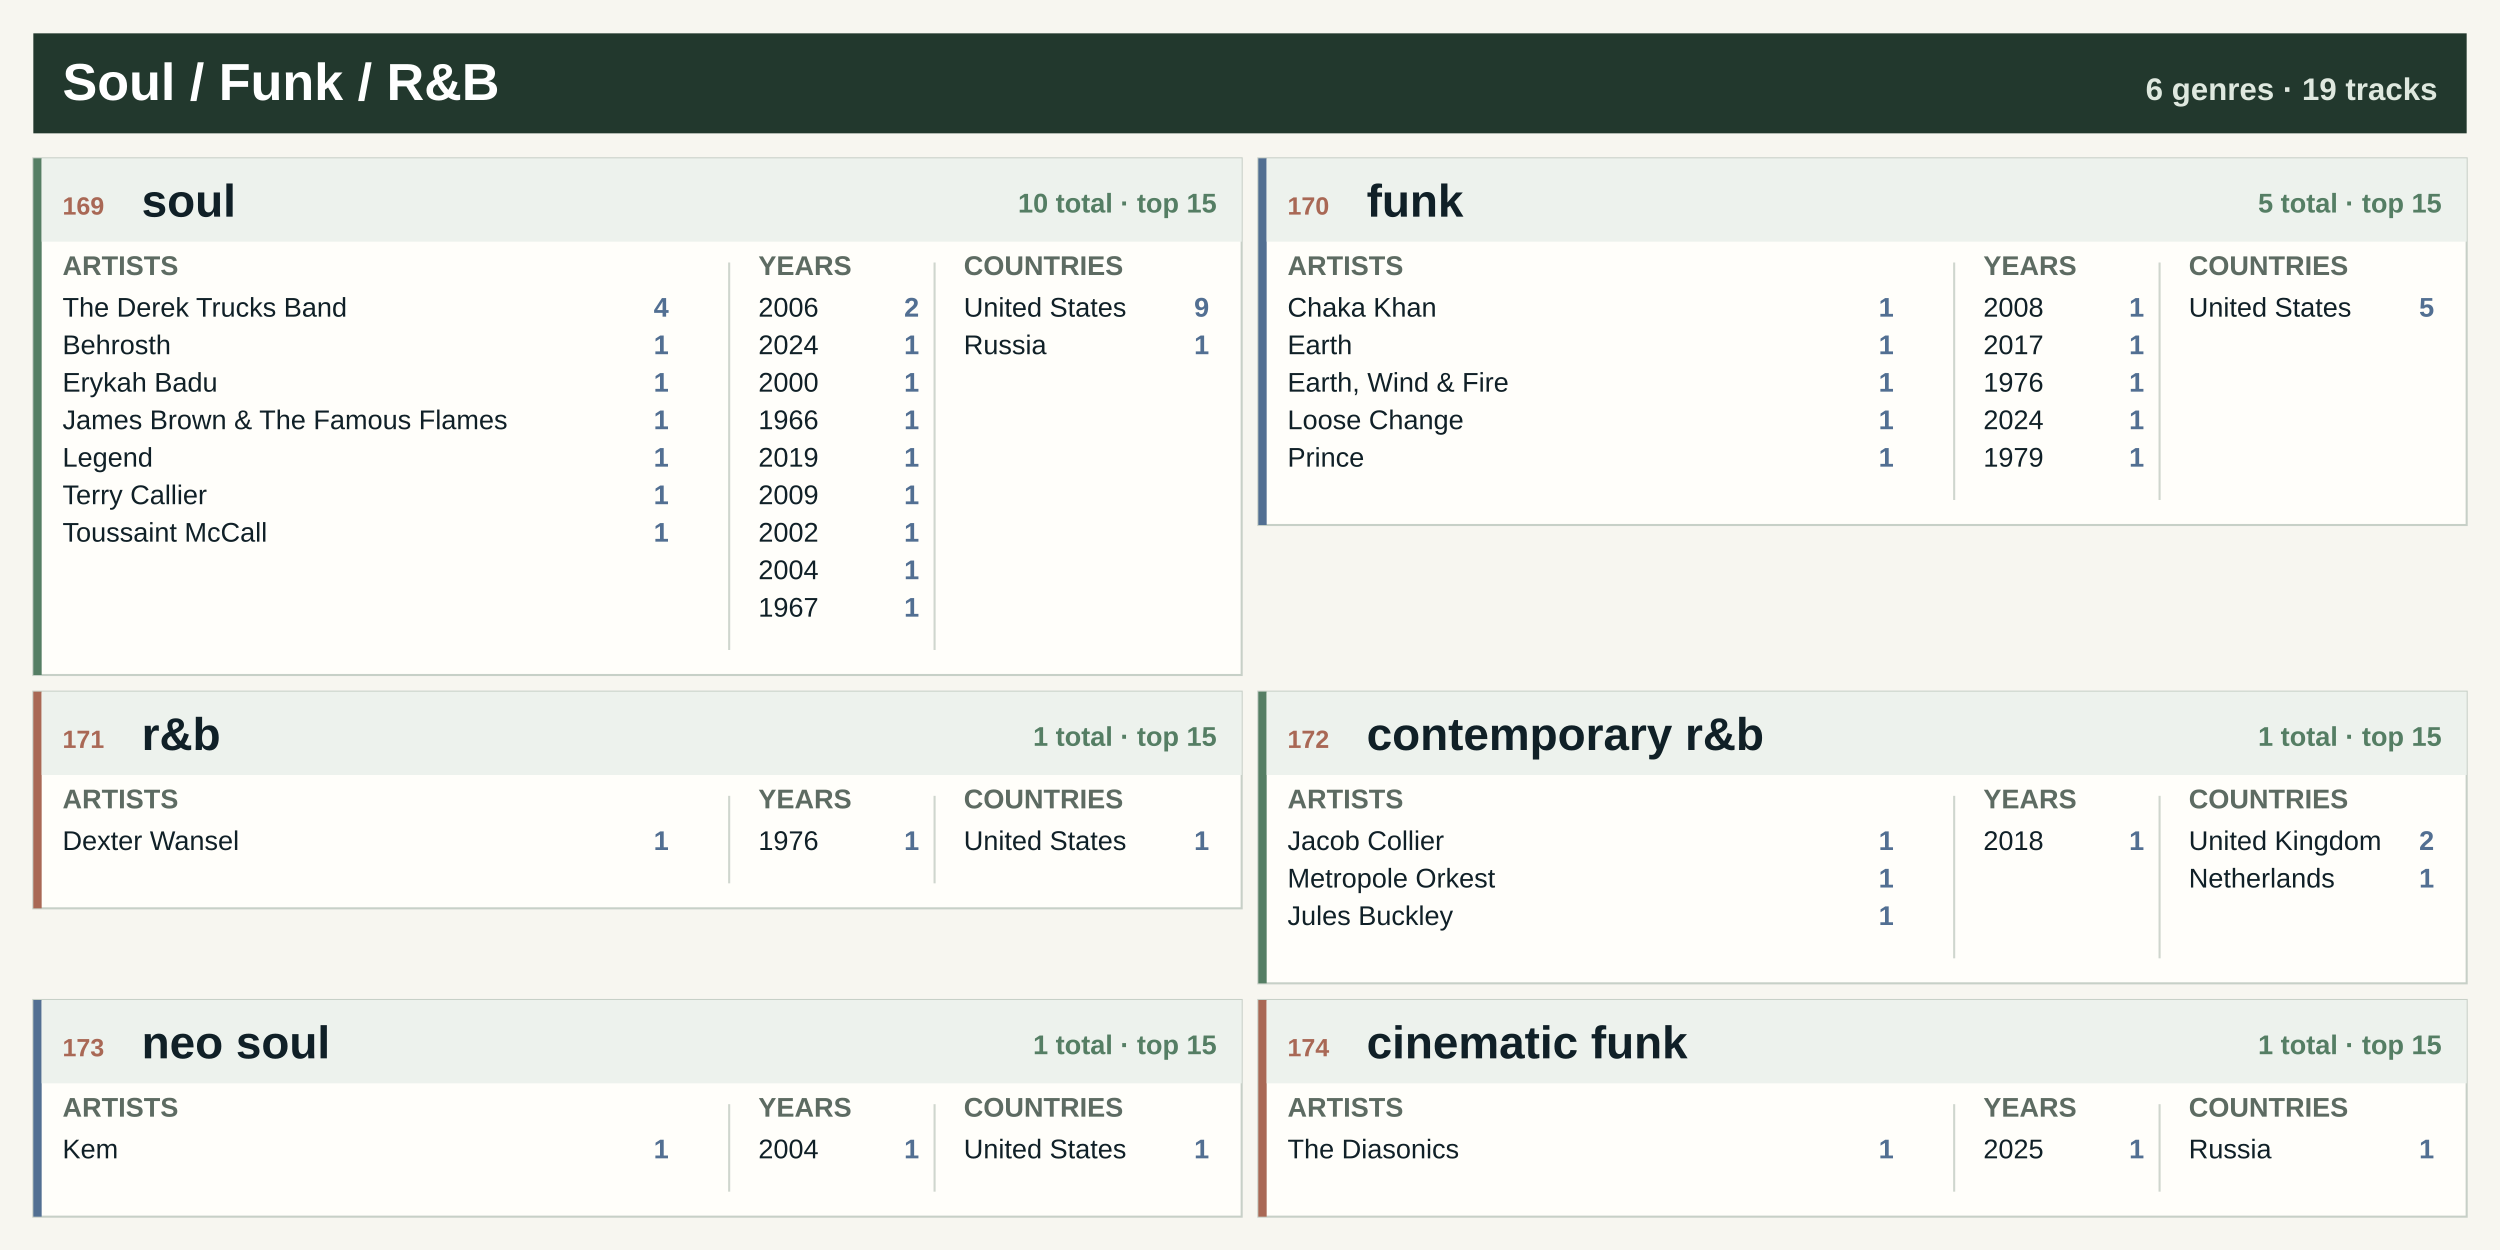
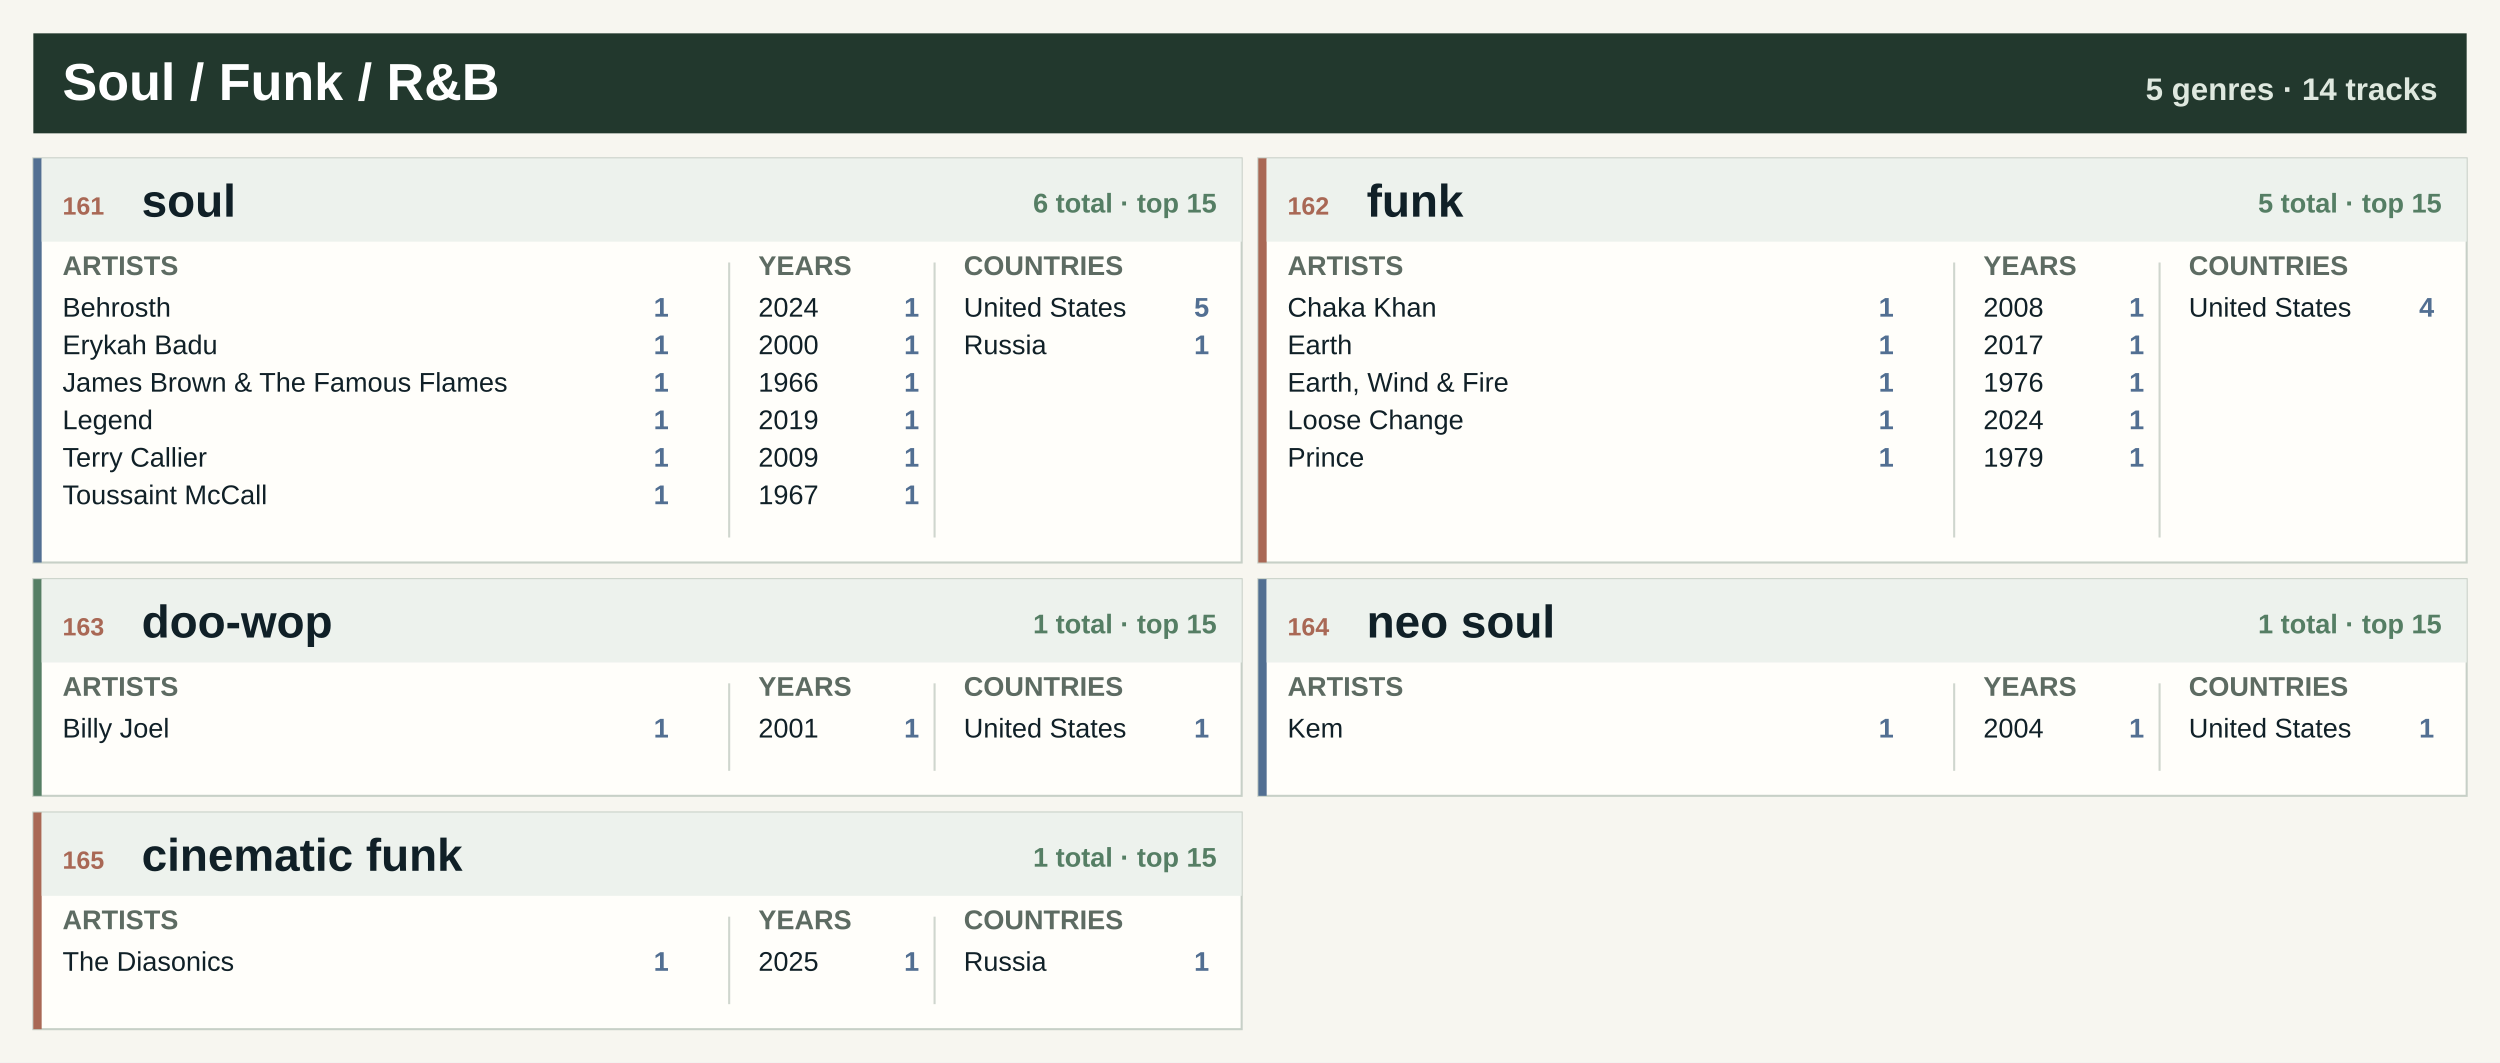
- <svg xmlns="http://www.w3.org/2000/svg" width="1200" height="600" viewBox="0 0 1200 600" role="img" aria-label="Soul / Funk / R&amp;B genre atlas">
-   <rect width="1200" height="600" fill="#f7f6f0" />
+ <svg xmlns="http://www.w3.org/2000/svg" width="1200" height="510" viewBox="0 0 1200 510" role="img" aria-label="Soul / Funk / R&amp;B genre atlas">
+   <rect width="1200" height="510" fill="#f7f6f0" />
  <rect x="16" y="16" width="1168" height="48" fill="#22382d" />
  <text x="30.0" y="48.0" font-family="Segoe UI, Arial, sans-serif" font-size="25" font-weight="800" fill="#ffffff" text-anchor="start">Soul / Funk / R&amp;B</text>
-   <text x="1170.0" y="48.0" font-family="Segoe UI, Arial, sans-serif" font-size="15" font-weight="800" fill="#dfe8df" text-anchor="end">6 genres · 19 tracks</text>
-   <rect x="16.0" y="76.0" width="580.0" height="248" fill="#fffefa" stroke="#c7d0c7" />
-   <rect x="16.0" y="76.0" width="4" height="248" fill="#557e64" />
+   <text x="1170.0" y="48.0" font-family="Segoe UI, Arial, sans-serif" font-size="15" font-weight="800" fill="#dfe8df" text-anchor="end">5 genres · 14 tracks</text>
+   <rect x="16.0" y="76.0" width="580.0" height="194" fill="#fffefa" stroke="#c7d0c7" />
+   <rect x="16.0" y="76.0" width="4" height="194" fill="#526f92" />
  <rect x="20.0" y="76.0" width="576.0" height="40" fill="#edf2ed" />
-   <text x="30.0" y="103.0" font-family="Segoe UI, Arial, sans-serif" font-size="12" font-weight="800" fill="#a96855" text-anchor="start">169</text>
+   <text x="30.0" y="103.0" font-family="Segoe UI, Arial, sans-serif" font-size="12" font-weight="800" fill="#a96855" text-anchor="start">161</text>
  <text x="68.0" y="104.0" font-family="Segoe UI, Arial, sans-serif" font-size="22" font-weight="800" fill="#102027" text-anchor="start">soul</text>
-   <text x="584.0" y="102.0" font-family="Segoe UI, Arial, sans-serif" font-size="13" font-weight="800" fill="#557e64" text-anchor="end">10 total · top 15</text>
+   <text x="584.0" y="102.0" font-family="Segoe UI, Arial, sans-serif" font-size="13" font-weight="800" fill="#557e64" text-anchor="end">6 total · top 15</text>
  <text x="30.0" y="132.0" font-family="Segoe UI, Arial, sans-serif" font-size="13" font-weight="800" fill="#5d6b62" text-anchor="start">ARTISTS</text>
  <text x="364.0" y="132.0" font-family="Segoe UI, Arial, sans-serif" font-size="13" font-weight="800" fill="#5d6b62" text-anchor="start">YEARS</text>
  <text x="462.6" y="132.0" font-family="Segoe UI, Arial, sans-serif" font-size="13" font-weight="800" fill="#5d6b62" text-anchor="start">COUNTRIES</text>
-   <line x1="350.0" y1="126" x2="350.0" y2="312" stroke="#cfd6ce" />
-   <line x1="448.6" y1="126" x2="448.6" y2="312" stroke="#cfd6ce" />
-   <text x="30.0" y="152.0" font-family="Segoe UI, Arial, sans-serif" font-size="13" font-weight="400" fill="#102027" text-anchor="start">The Derek Trucks Band</text>
-   <text x="321.0" y="152.0" font-family="Segoe UI, Arial, sans-serif" font-size="13" font-weight="800" fill="#526f92" text-anchor="end">4</text>
-   <text x="30.0" y="170.0" font-family="Segoe UI, Arial, sans-serif" font-size="13" font-weight="400" fill="#102027" text-anchor="start">Behrosth</text>
+   <line x1="350.0" y1="126.0" x2="350.0" y2="258.0" stroke="#cfd6ce" />
+   <line x1="448.6" y1="126.0" x2="448.6" y2="258.0" stroke="#cfd6ce" />
+   <text x="30.0" y="152.0" font-family="Segoe UI, Arial, sans-serif" font-size="13" font-weight="400" fill="#102027" text-anchor="start">Behrosth</text>
+   <text x="321.0" y="152.0" font-family="Segoe UI, Arial, sans-serif" font-size="13" font-weight="800" fill="#526f92" text-anchor="end">1</text>
+   <text x="30.0" y="170.0" font-family="Segoe UI, Arial, sans-serif" font-size="13" font-weight="400" fill="#102027" text-anchor="start">Erykah Badu</text>
  <text x="321.0" y="170.0" font-family="Segoe UI, Arial, sans-serif" font-size="13" font-weight="800" fill="#526f92" text-anchor="end">1</text>
-   <text x="30.0" y="188.0" font-family="Segoe UI, Arial, sans-serif" font-size="13" font-weight="400" fill="#102027" text-anchor="start">Erykah Badu</text>
+   <text x="30.0" y="188.0" font-family="Segoe UI, Arial, sans-serif" font-size="13" font-weight="400" fill="#102027" text-anchor="start">James Brown &amp; The Famous Flames</text>
  <text x="321.0" y="188.0" font-family="Segoe UI, Arial, sans-serif" font-size="13" font-weight="800" fill="#526f92" text-anchor="end">1</text>
-   <text x="30.0" y="206.0" font-family="Segoe UI, Arial, sans-serif" font-size="13" font-weight="400" fill="#102027" text-anchor="start">James Brown &amp; The Famous Flames</text>
+   <text x="30.0" y="206.0" font-family="Segoe UI, Arial, sans-serif" font-size="13" font-weight="400" fill="#102027" text-anchor="start">Legend</text>
  <text x="321.0" y="206.0" font-family="Segoe UI, Arial, sans-serif" font-size="13" font-weight="800" fill="#526f92" text-anchor="end">1</text>
-   <text x="30.0" y="224.0" font-family="Segoe UI, Arial, sans-serif" font-size="13" font-weight="400" fill="#102027" text-anchor="start">Legend</text>
+   <text x="30.0" y="224.0" font-family="Segoe UI, Arial, sans-serif" font-size="13" font-weight="400" fill="#102027" text-anchor="start">Terry Callier</text>
  <text x="321.0" y="224.0" font-family="Segoe UI, Arial, sans-serif" font-size="13" font-weight="800" fill="#526f92" text-anchor="end">1</text>
-   <text x="30.0" y="242.0" font-family="Segoe UI, Arial, sans-serif" font-size="13" font-weight="400" fill="#102027" text-anchor="start">Terry Callier</text>
+   <text x="30.0" y="242.0" font-family="Segoe UI, Arial, sans-serif" font-size="13" font-weight="400" fill="#102027" text-anchor="start">Toussaint McCall</text>
  <text x="321.0" y="242.0" font-family="Segoe UI, Arial, sans-serif" font-size="13" font-weight="800" fill="#526f92" text-anchor="end">1</text>
-   <text x="30.0" y="260.0" font-family="Segoe UI, Arial, sans-serif" font-size="13" font-weight="400" fill="#102027" text-anchor="start">Toussaint McCall</text>
-   <text x="321.0" y="260.0" font-family="Segoe UI, Arial, sans-serif" font-size="13" font-weight="800" fill="#526f92" text-anchor="end">1</text>
-   <text x="364.0" y="152.0" font-family="Segoe UI, Arial, sans-serif" font-size="13" font-weight="400" fill="#102027" text-anchor="start">2006</text>
-   <text x="441.2" y="152.0" font-family="Segoe UI, Arial, sans-serif" font-size="13" font-weight="800" fill="#526f92" text-anchor="end">2</text>
-   <text x="364.0" y="170.0" font-family="Segoe UI, Arial, sans-serif" font-size="13" font-weight="400" fill="#102027" text-anchor="start">2024</text>
+   <text x="364.0" y="152.0" font-family="Segoe UI, Arial, sans-serif" font-size="13" font-weight="400" fill="#102027" text-anchor="start">2024</text>
+   <text x="441.2" y="152.0" font-family="Segoe UI, Arial, sans-serif" font-size="13" font-weight="800" fill="#526f92" text-anchor="end">1</text>
+   <text x="364.0" y="170.0" font-family="Segoe UI, Arial, sans-serif" font-size="13" font-weight="400" fill="#102027" text-anchor="start">2000</text>
  <text x="441.2" y="170.0" font-family="Segoe UI, Arial, sans-serif" font-size="13" font-weight="800" fill="#526f92" text-anchor="end">1</text>
-   <text x="364.0" y="188.0" font-family="Segoe UI, Arial, sans-serif" font-size="13" font-weight="400" fill="#102027" text-anchor="start">2000</text>
+   <text x="364.0" y="188.0" font-family="Segoe UI, Arial, sans-serif" font-size="13" font-weight="400" fill="#102027" text-anchor="start">1966</text>
  <text x="441.2" y="188.0" font-family="Segoe UI, Arial, sans-serif" font-size="13" font-weight="800" fill="#526f92" text-anchor="end">1</text>
-   <text x="364.0" y="206.0" font-family="Segoe UI, Arial, sans-serif" font-size="13" font-weight="400" fill="#102027" text-anchor="start">1966</text>
+   <text x="364.0" y="206.0" font-family="Segoe UI, Arial, sans-serif" font-size="13" font-weight="400" fill="#102027" text-anchor="start">2019</text>
  <text x="441.2" y="206.0" font-family="Segoe UI, Arial, sans-serif" font-size="13" font-weight="800" fill="#526f92" text-anchor="end">1</text>
-   <text x="364.0" y="224.0" font-family="Segoe UI, Arial, sans-serif" font-size="13" font-weight="400" fill="#102027" text-anchor="start">2019</text>
+   <text x="364.0" y="224.0" font-family="Segoe UI, Arial, sans-serif" font-size="13" font-weight="400" fill="#102027" text-anchor="start">2009</text>
  <text x="441.2" y="224.0" font-family="Segoe UI, Arial, sans-serif" font-size="13" font-weight="800" fill="#526f92" text-anchor="end">1</text>
-   <text x="364.0" y="242.0" font-family="Segoe UI, Arial, sans-serif" font-size="13" font-weight="400" fill="#102027" text-anchor="start">2009</text>
+   <text x="364.0" y="242.0" font-family="Segoe UI, Arial, sans-serif" font-size="13" font-weight="400" fill="#102027" text-anchor="start">1967</text>
  <text x="441.2" y="242.0" font-family="Segoe UI, Arial, sans-serif" font-size="13" font-weight="800" fill="#526f92" text-anchor="end">1</text>
-   <text x="364.0" y="260.0" font-family="Segoe UI, Arial, sans-serif" font-size="13" font-weight="400" fill="#102027" text-anchor="start">2002</text>
-   <text x="441.2" y="260.0" font-family="Segoe UI, Arial, sans-serif" font-size="13" font-weight="800" fill="#526f92" text-anchor="end">1</text>
-   <text x="364.0" y="278.0" font-family="Segoe UI, Arial, sans-serif" font-size="13" font-weight="400" fill="#102027" text-anchor="start">2004</text>
-   <text x="441.2" y="278.0" font-family="Segoe UI, Arial, sans-serif" font-size="13" font-weight="800" fill="#526f92" text-anchor="end">1</text>
-   <text x="364.0" y="296.0" font-family="Segoe UI, Arial, sans-serif" font-size="13" font-weight="400" fill="#102027" text-anchor="start">1967</text>
-   <text x="441.2" y="296.0" font-family="Segoe UI, Arial, sans-serif" font-size="13" font-weight="800" fill="#526f92" text-anchor="end">1</text>
  <text x="462.6" y="152.0" font-family="Segoe UI, Arial, sans-serif" font-size="13" font-weight="400" fill="#102027" text-anchor="start">United States</text>
-   <text x="580.4" y="152.0" font-family="Segoe UI, Arial, sans-serif" font-size="13" font-weight="800" fill="#526f92" text-anchor="end">9</text>
+   <text x="580.4" y="152.0" font-family="Segoe UI, Arial, sans-serif" font-size="13" font-weight="800" fill="#526f92" text-anchor="end">5</text>
  <text x="462.6" y="170.0" font-family="Segoe UI, Arial, sans-serif" font-size="13" font-weight="400" fill="#102027" text-anchor="start">Russia</text>
  <text x="580.4" y="170.0" font-family="Segoe UI, Arial, sans-serif" font-size="13" font-weight="800" fill="#526f92" text-anchor="end">1</text>
-   <rect x="604.0" y="76.0" width="580.0" height="176" fill="#fffefa" stroke="#c7d0c7" />
-   <rect x="604.0" y="76.0" width="4" height="176" fill="#526f92" />
+   <rect x="604.0" y="76.0" width="580.0" height="194" fill="#fffefa" stroke="#c7d0c7" />
+   <rect x="604.0" y="76.0" width="4" height="194" fill="#a96855" />
  <rect x="608.0" y="76.0" width="576.0" height="40" fill="#edf2ed" />
-   <text x="618.0" y="103.0" font-family="Segoe UI, Arial, sans-serif" font-size="12" font-weight="800" fill="#a96855" text-anchor="start">170</text>
+   <text x="618.0" y="103.0" font-family="Segoe UI, Arial, sans-serif" font-size="12" font-weight="800" fill="#a96855" text-anchor="start">162</text>
  <text x="656.0" y="104.0" font-family="Segoe UI, Arial, sans-serif" font-size="22" font-weight="800" fill="#102027" text-anchor="start">funk</text>
  <text x="1172.0" y="102.0" font-family="Segoe UI, Arial, sans-serif" font-size="13" font-weight="800" fill="#557e64" text-anchor="end">5 total · top 15</text>
  <text x="618.0" y="132.0" font-family="Segoe UI, Arial, sans-serif" font-size="13" font-weight="800" fill="#5d6b62" text-anchor="start">ARTISTS</text>
  <text x="952.0" y="132.0" font-family="Segoe UI, Arial, sans-serif" font-size="13" font-weight="800" fill="#5d6b62" text-anchor="start">YEARS</text>
  <text x="1050.6" y="132.0" font-family="Segoe UI, Arial, sans-serif" font-size="13" font-weight="800" fill="#5d6b62" text-anchor="start">COUNTRIES</text>
-   <line x1="938.0" y1="126" x2="938.0" y2="240" stroke="#cfd6ce" />
-   <line x1="1036.6" y1="126" x2="1036.6" y2="240" stroke="#cfd6ce" />
+   <line x1="938.0" y1="126.0" x2="938.0" y2="258.0" stroke="#cfd6ce" />
+   <line x1="1036.6" y1="126.0" x2="1036.6" y2="258.0" stroke="#cfd6ce" />
  <text x="618.0" y="152.0" font-family="Segoe UI, Arial, sans-serif" font-size="13" font-weight="400" fill="#102027" text-anchor="start">Chaka Khan</text>
  <text x="909.0" y="152.0" font-family="Segoe UI, Arial, sans-serif" font-size="13" font-weight="800" fill="#526f92" text-anchor="end">1</text>
  <text x="618.0" y="170.0" font-family="Segoe UI, Arial, sans-serif" font-size="13" font-weight="400" fill="#102027" text-anchor="start">Earth</text>
  <text x="909.0" y="170.0" font-family="Segoe UI, Arial, sans-serif" font-size="13" font-weight="800" fill="#526f92" text-anchor="end">1</text>
  <text x="618.0" y="188.0" font-family="Segoe UI, Arial, sans-serif" font-size="13" font-weight="400" fill="#102027" text-anchor="start">Earth, Wind &amp; Fire</text>
  <text x="909.0" y="188.0" font-family="Segoe UI, Arial, sans-serif" font-size="13" font-weight="800" fill="#526f92" text-anchor="end">1</text>
  <text x="618.0" y="206.0" font-family="Segoe UI, Arial, sans-serif" font-size="13" font-weight="400" fill="#102027" text-anchor="start">Loose Change</text>
  <text x="909.0" y="206.0" font-family="Segoe UI, Arial, sans-serif" font-size="13" font-weight="800" fill="#526f92" text-anchor="end">1</text>
  <text x="618.0" y="224.0" font-family="Segoe UI, Arial, sans-serif" font-size="13" font-weight="400" fill="#102027" text-anchor="start">Prince</text>
  <text x="909.0" y="224.0" font-family="Segoe UI, Arial, sans-serif" font-size="13" font-weight="800" fill="#526f92" text-anchor="end">1</text>
  <text x="952.0" y="152.0" font-family="Segoe UI, Arial, sans-serif" font-size="13" font-weight="400" fill="#102027" text-anchor="start">2008</text>
  <text x="1029.2" y="152.0" font-family="Segoe UI, Arial, sans-serif" font-size="13" font-weight="800" fill="#526f92" text-anchor="end">1</text>
  <text x="952.0" y="170.0" font-family="Segoe UI, Arial, sans-serif" font-size="13" font-weight="400" fill="#102027" text-anchor="start">2017</text>
  <text x="1029.2" y="170.0" font-family="Segoe UI, Arial, sans-serif" font-size="13" font-weight="800" fill="#526f92" text-anchor="end">1</text>
  <text x="952.0" y="188.0" font-family="Segoe UI, Arial, sans-serif" font-size="13" font-weight="400" fill="#102027" text-anchor="start">1976</text>
  <text x="1029.2" y="188.0" font-family="Segoe UI, Arial, sans-serif" font-size="13" font-weight="800" fill="#526f92" text-anchor="end">1</text>
  <text x="952.0" y="206.0" font-family="Segoe UI, Arial, sans-serif" font-size="13" font-weight="400" fill="#102027" text-anchor="start">2024</text>
  <text x="1029.2" y="206.0" font-family="Segoe UI, Arial, sans-serif" font-size="13" font-weight="800" fill="#526f92" text-anchor="end">1</text>
  <text x="952.0" y="224.0" font-family="Segoe UI, Arial, sans-serif" font-size="13" font-weight="400" fill="#102027" text-anchor="start">1979</text>
  <text x="1029.2" y="224.0" font-family="Segoe UI, Arial, sans-serif" font-size="13" font-weight="800" fill="#526f92" text-anchor="end">1</text>
  <text x="1050.6" y="152.0" font-family="Segoe UI, Arial, sans-serif" font-size="13" font-weight="400" fill="#102027" text-anchor="start">United States</text>
-   <text x="1168.4" y="152.0" font-family="Segoe UI, Arial, sans-serif" font-size="13" font-weight="800" fill="#526f92" text-anchor="end">5</text>
-   <rect x="16.0" y="332.0" width="580.0" height="104" fill="#fffefa" stroke="#c7d0c7" />
-   <rect x="16.0" y="332.0" width="4" height="104" fill="#a96855" />
-   <rect x="20.0" y="332.0" width="576.0" height="40" fill="#edf2ed" />
-   <text x="30.0" y="359.0" font-family="Segoe UI, Arial, sans-serif" font-size="12" font-weight="800" fill="#a96855" text-anchor="start">171</text>
-   <text x="68.0" y="360.0" font-family="Segoe UI, Arial, sans-serif" font-size="22" font-weight="800" fill="#102027" text-anchor="start">r&amp;b</text>
-   <text x="584.0" y="358.0" font-family="Segoe UI, Arial, sans-serif" font-size="13" font-weight="800" fill="#557e64" text-anchor="end">1 total · top 15</text>
-   <text x="30.0" y="388.0" font-family="Segoe UI, Arial, sans-serif" font-size="13" font-weight="800" fill="#5d6b62" text-anchor="start">ARTISTS</text>
-   <text x="364.0" y="388.0" font-family="Segoe UI, Arial, sans-serif" font-size="13" font-weight="800" fill="#5d6b62" text-anchor="start">YEARS</text>
-   <text x="462.6" y="388.0" font-family="Segoe UI, Arial, sans-serif" font-size="13" font-weight="800" fill="#5d6b62" text-anchor="start">COUNTRIES</text>
-   <line x1="350.0" y1="382" x2="350.0" y2="424" stroke="#cfd6ce" />
-   <line x1="448.6" y1="382" x2="448.6" y2="424" stroke="#cfd6ce" />
-   <text x="30.0" y="408.0" font-family="Segoe UI, Arial, sans-serif" font-size="13" font-weight="400" fill="#102027" text-anchor="start">Dexter Wansel</text>
-   <text x="321.0" y="408.0" font-family="Segoe UI, Arial, sans-serif" font-size="13" font-weight="800" fill="#526f92" text-anchor="end">1</text>
-   <text x="364.0" y="408.0" font-family="Segoe UI, Arial, sans-serif" font-size="13" font-weight="400" fill="#102027" text-anchor="start">1976</text>
-   <text x="441.2" y="408.0" font-family="Segoe UI, Arial, sans-serif" font-size="13" font-weight="800" fill="#526f92" text-anchor="end">1</text>
-   <text x="462.6" y="408.0" font-family="Segoe UI, Arial, sans-serif" font-size="13" font-weight="400" fill="#102027" text-anchor="start">United States</text>
-   <text x="580.4" y="408.0" font-family="Segoe UI, Arial, sans-serif" font-size="13" font-weight="800" fill="#526f92" text-anchor="end">1</text>
-   <rect x="604.0" y="332.0" width="580.0" height="140" fill="#fffefa" stroke="#c7d0c7" />
-   <rect x="604.0" y="332.0" width="4" height="140" fill="#557e64" />
-   <rect x="608.0" y="332.0" width="576.0" height="40" fill="#edf2ed" />
-   <text x="618.0" y="359.0" font-family="Segoe UI, Arial, sans-serif" font-size="12" font-weight="800" fill="#a96855" text-anchor="start">172</text>
-   <text x="656.0" y="360.0" font-family="Segoe UI, Arial, sans-serif" font-size="22" font-weight="800" fill="#102027" text-anchor="start">contemporary r&amp;b</text>
-   <text x="1172.0" y="358.0" font-family="Segoe UI, Arial, sans-serif" font-size="13" font-weight="800" fill="#557e64" text-anchor="end">1 total · top 15</text>
-   <text x="618.0" y="388.0" font-family="Segoe UI, Arial, sans-serif" font-size="13" font-weight="800" fill="#5d6b62" text-anchor="start">ARTISTS</text>
-   <text x="952.0" y="388.0" font-family="Segoe UI, Arial, sans-serif" font-size="13" font-weight="800" fill="#5d6b62" text-anchor="start">YEARS</text>
-   <text x="1050.6" y="388.0" font-family="Segoe UI, Arial, sans-serif" font-size="13" font-weight="800" fill="#5d6b62" text-anchor="start">COUNTRIES</text>
-   <line x1="938.0" y1="382" x2="938.0" y2="460" stroke="#cfd6ce" />
-   <line x1="1036.6" y1="382" x2="1036.6" y2="460" stroke="#cfd6ce" />
-   <text x="618.0" y="408.0" font-family="Segoe UI, Arial, sans-serif" font-size="13" font-weight="400" fill="#102027" text-anchor="start">Jacob Collier</text>
-   <text x="909.0" y="408.0" font-family="Segoe UI, Arial, sans-serif" font-size="13" font-weight="800" fill="#526f92" text-anchor="end">1</text>
-   <text x="618.0" y="426.0" font-family="Segoe UI, Arial, sans-serif" font-size="13" font-weight="400" fill="#102027" text-anchor="start">Metropole Orkest</text>
-   <text x="909.0" y="426.0" font-family="Segoe UI, Arial, sans-serif" font-size="13" font-weight="800" fill="#526f92" text-anchor="end">1</text>
-   <text x="618.0" y="444.0" font-family="Segoe UI, Arial, sans-serif" font-size="13" font-weight="400" fill="#102027" text-anchor="start">Jules Buckley</text>
-   <text x="909.0" y="444.0" font-family="Segoe UI, Arial, sans-serif" font-size="13" font-weight="800" fill="#526f92" text-anchor="end">1</text>
-   <text x="952.0" y="408.0" font-family="Segoe UI, Arial, sans-serif" font-size="13" font-weight="400" fill="#102027" text-anchor="start">2018</text>
-   <text x="1029.2" y="408.0" font-family="Segoe UI, Arial, sans-serif" font-size="13" font-weight="800" fill="#526f92" text-anchor="end">1</text>
-   <text x="1050.6" y="408.0" font-family="Segoe UI, Arial, sans-serif" font-size="13" font-weight="400" fill="#102027" text-anchor="start">United Kingdom</text>
-   <text x="1168.4" y="408.0" font-family="Segoe UI, Arial, sans-serif" font-size="13" font-weight="800" fill="#526f92" text-anchor="end">2</text>
-   <text x="1050.6" y="426.0" font-family="Segoe UI, Arial, sans-serif" font-size="13" font-weight="400" fill="#102027" text-anchor="start">Netherlands</text>
-   <text x="1168.4" y="426.0" font-family="Segoe UI, Arial, sans-serif" font-size="13" font-weight="800" fill="#526f92" text-anchor="end">1</text>
-   <rect x="16.0" y="480.0" width="580.0" height="104" fill="#fffefa" stroke="#c7d0c7" />
-   <rect x="16.0" y="480.0" width="4" height="104" fill="#526f92" />
-   <rect x="20.0" y="480.0" width="576.0" height="40" fill="#edf2ed" />
-   <text x="30.0" y="507.0" font-family="Segoe UI, Arial, sans-serif" font-size="12" font-weight="800" fill="#a96855" text-anchor="start">173</text>
-   <text x="68.0" y="508.0" font-family="Segoe UI, Arial, sans-serif" font-size="22" font-weight="800" fill="#102027" text-anchor="start">neo soul</text>
-   <text x="584.0" y="506.0" font-family="Segoe UI, Arial, sans-serif" font-size="13" font-weight="800" fill="#557e64" text-anchor="end">1 total · top 15</text>
-   <text x="30.0" y="536.0" font-family="Segoe UI, Arial, sans-serif" font-size="13" font-weight="800" fill="#5d6b62" text-anchor="start">ARTISTS</text>
-   <text x="364.0" y="536.0" font-family="Segoe UI, Arial, sans-serif" font-size="13" font-weight="800" fill="#5d6b62" text-anchor="start">YEARS</text>
-   <text x="462.6" y="536.0" font-family="Segoe UI, Arial, sans-serif" font-size="13" font-weight="800" fill="#5d6b62" text-anchor="start">COUNTRIES</text>
-   <line x1="350.0" y1="530" x2="350.0" y2="572" stroke="#cfd6ce" />
-   <line x1="448.6" y1="530" x2="448.6" y2="572" stroke="#cfd6ce" />
-   <text x="30.0" y="556.0" font-family="Segoe UI, Arial, sans-serif" font-size="13" font-weight="400" fill="#102027" text-anchor="start">Kem</text>
-   <text x="321.0" y="556.0" font-family="Segoe UI, Arial, sans-serif" font-size="13" font-weight="800" fill="#526f92" text-anchor="end">1</text>
-   <text x="364.0" y="556.0" font-family="Segoe UI, Arial, sans-serif" font-size="13" font-weight="400" fill="#102027" text-anchor="start">2004</text>
-   <text x="441.2" y="556.0" font-family="Segoe UI, Arial, sans-serif" font-size="13" font-weight="800" fill="#526f92" text-anchor="end">1</text>
-   <text x="462.6" y="556.0" font-family="Segoe UI, Arial, sans-serif" font-size="13" font-weight="400" fill="#102027" text-anchor="start">United States</text>
-   <text x="580.4" y="556.0" font-family="Segoe UI, Arial, sans-serif" font-size="13" font-weight="800" fill="#526f92" text-anchor="end">1</text>
-   <rect x="604.0" y="480.0" width="580.0" height="104" fill="#fffefa" stroke="#c7d0c7" />
-   <rect x="604.0" y="480.0" width="4" height="104" fill="#a96855" />
-   <rect x="608.0" y="480.0" width="576.0" height="40" fill="#edf2ed" />
-   <text x="618.0" y="507.0" font-family="Segoe UI, Arial, sans-serif" font-size="12" font-weight="800" fill="#a96855" text-anchor="start">174</text>
-   <text x="656.0" y="508.0" font-family="Segoe UI, Arial, sans-serif" font-size="22" font-weight="800" fill="#102027" text-anchor="start">cinematic funk</text>
-   <text x="1172.0" y="506.0" font-family="Segoe UI, Arial, sans-serif" font-size="13" font-weight="800" fill="#557e64" text-anchor="end">1 total · top 15</text>
-   <text x="618.0" y="536.0" font-family="Segoe UI, Arial, sans-serif" font-size="13" font-weight="800" fill="#5d6b62" text-anchor="start">ARTISTS</text>
-   <text x="952.0" y="536.0" font-family="Segoe UI, Arial, sans-serif" font-size="13" font-weight="800" fill="#5d6b62" text-anchor="start">YEARS</text>
-   <text x="1050.6" y="536.0" font-family="Segoe UI, Arial, sans-serif" font-size="13" font-weight="800" fill="#5d6b62" text-anchor="start">COUNTRIES</text>
-   <line x1="938.0" y1="530" x2="938.0" y2="572" stroke="#cfd6ce" />
-   <line x1="1036.6" y1="530" x2="1036.6" y2="572" stroke="#cfd6ce" />
-   <text x="618.0" y="556.0" font-family="Segoe UI, Arial, sans-serif" font-size="13" font-weight="400" fill="#102027" text-anchor="start">The Diasonics</text>
-   <text x="909.0" y="556.0" font-family="Segoe UI, Arial, sans-serif" font-size="13" font-weight="800" fill="#526f92" text-anchor="end">1</text>
-   <text x="952.0" y="556.0" font-family="Segoe UI, Arial, sans-serif" font-size="13" font-weight="400" fill="#102027" text-anchor="start">2025</text>
-   <text x="1029.2" y="556.0" font-family="Segoe UI, Arial, sans-serif" font-size="13" font-weight="800" fill="#526f92" text-anchor="end">1</text>
-   <text x="1050.6" y="556.0" font-family="Segoe UI, Arial, sans-serif" font-size="13" font-weight="400" fill="#102027" text-anchor="start">Russia</text>
-   <text x="1168.4" y="556.0" font-family="Segoe UI, Arial, sans-serif" font-size="13" font-weight="800" fill="#526f92" text-anchor="end">1</text>
+   <text x="1168.4" y="152.0" font-family="Segoe UI, Arial, sans-serif" font-size="13" font-weight="800" fill="#526f92" text-anchor="end">4</text>
+   <rect x="16.0" y="278.0" width="580.0" height="104" fill="#fffefa" stroke="#c7d0c7" />
+   <rect x="16.0" y="278.0" width="4" height="104" fill="#557e64" />
+   <rect x="20.0" y="278.0" width="576.0" height="40" fill="#edf2ed" />
+   <text x="30.0" y="305.0" font-family="Segoe UI, Arial, sans-serif" font-size="12" font-weight="800" fill="#a96855" text-anchor="start">163</text>
+   <text x="68.0" y="306.0" font-family="Segoe UI, Arial, sans-serif" font-size="22" font-weight="800" fill="#102027" text-anchor="start">doo-wop</text>
+   <text x="584.0" y="304.0" font-family="Segoe UI, Arial, sans-serif" font-size="13" font-weight="800" fill="#557e64" text-anchor="end">1 total · top 15</text>
+   <text x="30.0" y="334.0" font-family="Segoe UI, Arial, sans-serif" font-size="13" font-weight="800" fill="#5d6b62" text-anchor="start">ARTISTS</text>
+   <text x="364.0" y="334.0" font-family="Segoe UI, Arial, sans-serif" font-size="13" font-weight="800" fill="#5d6b62" text-anchor="start">YEARS</text>
+   <text x="462.6" y="334.0" font-family="Segoe UI, Arial, sans-serif" font-size="13" font-weight="800" fill="#5d6b62" text-anchor="start">COUNTRIES</text>
+   <line x1="350.0" y1="328.0" x2="350.0" y2="370.0" stroke="#cfd6ce" />
+   <line x1="448.6" y1="328.0" x2="448.6" y2="370.0" stroke="#cfd6ce" />
+   <text x="30.0" y="354.0" font-family="Segoe UI, Arial, sans-serif" font-size="13" font-weight="400" fill="#102027" text-anchor="start">Billy Joel</text>
+   <text x="321.0" y="354.0" font-family="Segoe UI, Arial, sans-serif" font-size="13" font-weight="800" fill="#526f92" text-anchor="end">1</text>
+   <text x="364.0" y="354.0" font-family="Segoe UI, Arial, sans-serif" font-size="13" font-weight="400" fill="#102027" text-anchor="start">2001</text>
+   <text x="441.2" y="354.0" font-family="Segoe UI, Arial, sans-serif" font-size="13" font-weight="800" fill="#526f92" text-anchor="end">1</text>
+   <text x="462.6" y="354.0" font-family="Segoe UI, Arial, sans-serif" font-size="13" font-weight="400" fill="#102027" text-anchor="start">United States</text>
+   <text x="580.4" y="354.0" font-family="Segoe UI, Arial, sans-serif" font-size="13" font-weight="800" fill="#526f92" text-anchor="end">1</text>
+   <rect x="604.0" y="278.0" width="580.0" height="104" fill="#fffefa" stroke="#c7d0c7" />
+   <rect x="604.0" y="278.0" width="4" height="104" fill="#526f92" />
+   <rect x="608.0" y="278.0" width="576.0" height="40" fill="#edf2ed" />
+   <text x="618.0" y="305.0" font-family="Segoe UI, Arial, sans-serif" font-size="12" font-weight="800" fill="#a96855" text-anchor="start">164</text>
+   <text x="656.0" y="306.0" font-family="Segoe UI, Arial, sans-serif" font-size="22" font-weight="800" fill="#102027" text-anchor="start">neo soul</text>
+   <text x="1172.0" y="304.0" font-family="Segoe UI, Arial, sans-serif" font-size="13" font-weight="800" fill="#557e64" text-anchor="end">1 total · top 15</text>
+   <text x="618.0" y="334.0" font-family="Segoe UI, Arial, sans-serif" font-size="13" font-weight="800" fill="#5d6b62" text-anchor="start">ARTISTS</text>
+   <text x="952.0" y="334.0" font-family="Segoe UI, Arial, sans-serif" font-size="13" font-weight="800" fill="#5d6b62" text-anchor="start">YEARS</text>
+   <text x="1050.6" y="334.0" font-family="Segoe UI, Arial, sans-serif" font-size="13" font-weight="800" fill="#5d6b62" text-anchor="start">COUNTRIES</text>
+   <line x1="938.0" y1="328.0" x2="938.0" y2="370.0" stroke="#cfd6ce" />
+   <line x1="1036.6" y1="328.0" x2="1036.6" y2="370.0" stroke="#cfd6ce" />
+   <text x="618.0" y="354.0" font-family="Segoe UI, Arial, sans-serif" font-size="13" font-weight="400" fill="#102027" text-anchor="start">Kem</text>
+   <text x="909.0" y="354.0" font-family="Segoe UI, Arial, sans-serif" font-size="13" font-weight="800" fill="#526f92" text-anchor="end">1</text>
+   <text x="952.0" y="354.0" font-family="Segoe UI, Arial, sans-serif" font-size="13" font-weight="400" fill="#102027" text-anchor="start">2004</text>
+   <text x="1029.2" y="354.0" font-family="Segoe UI, Arial, sans-serif" font-size="13" font-weight="800" fill="#526f92" text-anchor="end">1</text>
+   <text x="1050.6" y="354.0" font-family="Segoe UI, Arial, sans-serif" font-size="13" font-weight="400" fill="#102027" text-anchor="start">United States</text>
+   <text x="1168.4" y="354.0" font-family="Segoe UI, Arial, sans-serif" font-size="13" font-weight="800" fill="#526f92" text-anchor="end">1</text>
+   <rect x="16.0" y="390.0" width="580.0" height="104" fill="#fffefa" stroke="#c7d0c7" />
+   <rect x="16.0" y="390.0" width="4" height="104" fill="#a96855" />
+   <rect x="20.0" y="390.0" width="576.0" height="40" fill="#edf2ed" />
+   <text x="30.0" y="417.0" font-family="Segoe UI, Arial, sans-serif" font-size="12" font-weight="800" fill="#a96855" text-anchor="start">165</text>
+   <text x="68.0" y="418.0" font-family="Segoe UI, Arial, sans-serif" font-size="22" font-weight="800" fill="#102027" text-anchor="start">cinematic funk</text>
+   <text x="584.0" y="416.0" font-family="Segoe UI, Arial, sans-serif" font-size="13" font-weight="800" fill="#557e64" text-anchor="end">1 total · top 15</text>
+   <text x="30.0" y="446.0" font-family="Segoe UI, Arial, sans-serif" font-size="13" font-weight="800" fill="#5d6b62" text-anchor="start">ARTISTS</text>
+   <text x="364.0" y="446.0" font-family="Segoe UI, Arial, sans-serif" font-size="13" font-weight="800" fill="#5d6b62" text-anchor="start">YEARS</text>
+   <text x="462.6" y="446.0" font-family="Segoe UI, Arial, sans-serif" font-size="13" font-weight="800" fill="#5d6b62" text-anchor="start">COUNTRIES</text>
+   <line x1="350.0" y1="440.0" x2="350.0" y2="482.0" stroke="#cfd6ce" />
+   <line x1="448.6" y1="440.0" x2="448.6" y2="482.0" stroke="#cfd6ce" />
+   <text x="30.0" y="466.0" font-family="Segoe UI, Arial, sans-serif" font-size="13" font-weight="400" fill="#102027" text-anchor="start">The Diasonics</text>
+   <text x="321.0" y="466.0" font-family="Segoe UI, Arial, sans-serif" font-size="13" font-weight="800" fill="#526f92" text-anchor="end">1</text>
+   <text x="364.0" y="466.0" font-family="Segoe UI, Arial, sans-serif" font-size="13" font-weight="400" fill="#102027" text-anchor="start">2025</text>
+   <text x="441.2" y="466.0" font-family="Segoe UI, Arial, sans-serif" font-size="13" font-weight="800" fill="#526f92" text-anchor="end">1</text>
+   <text x="462.6" y="466.0" font-family="Segoe UI, Arial, sans-serif" font-size="13" font-weight="400" fill="#102027" text-anchor="start">Russia</text>
+   <text x="580.4" y="466.0" font-family="Segoe UI, Arial, sans-serif" font-size="13" font-weight="800" fill="#526f92" text-anchor="end">1</text>
</svg>
